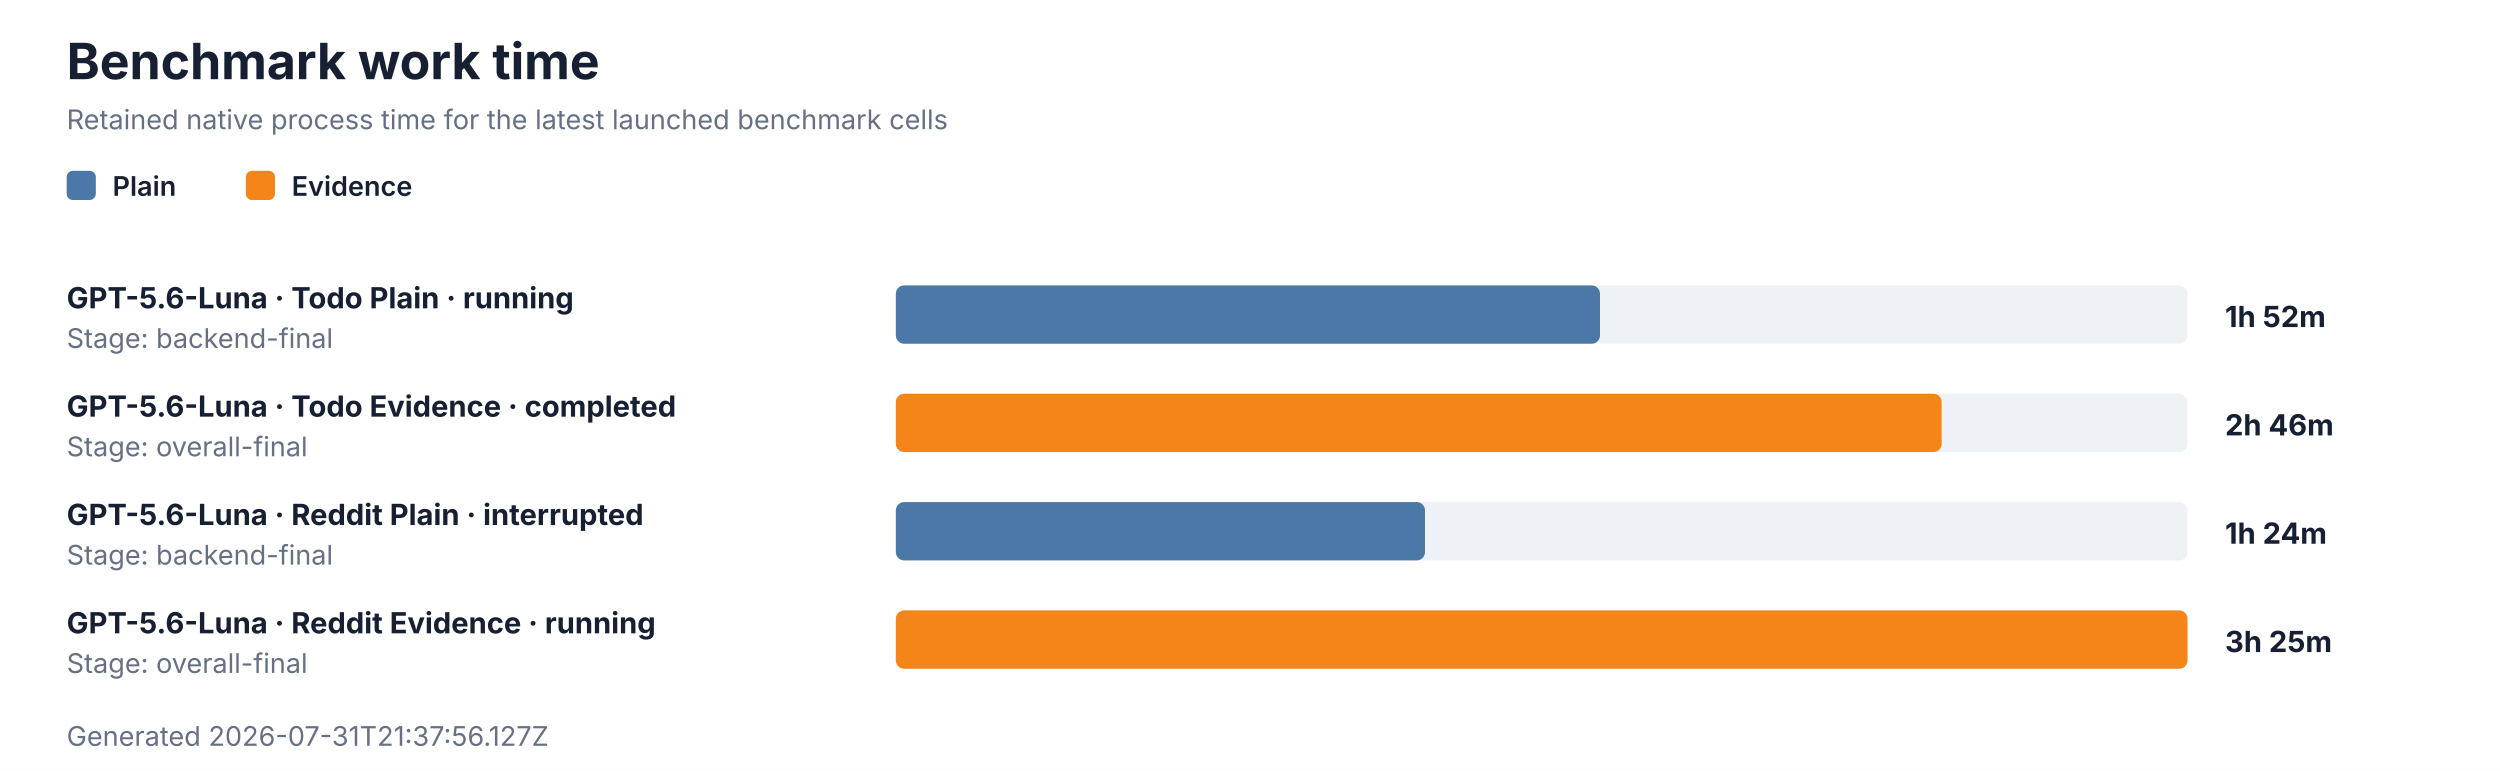
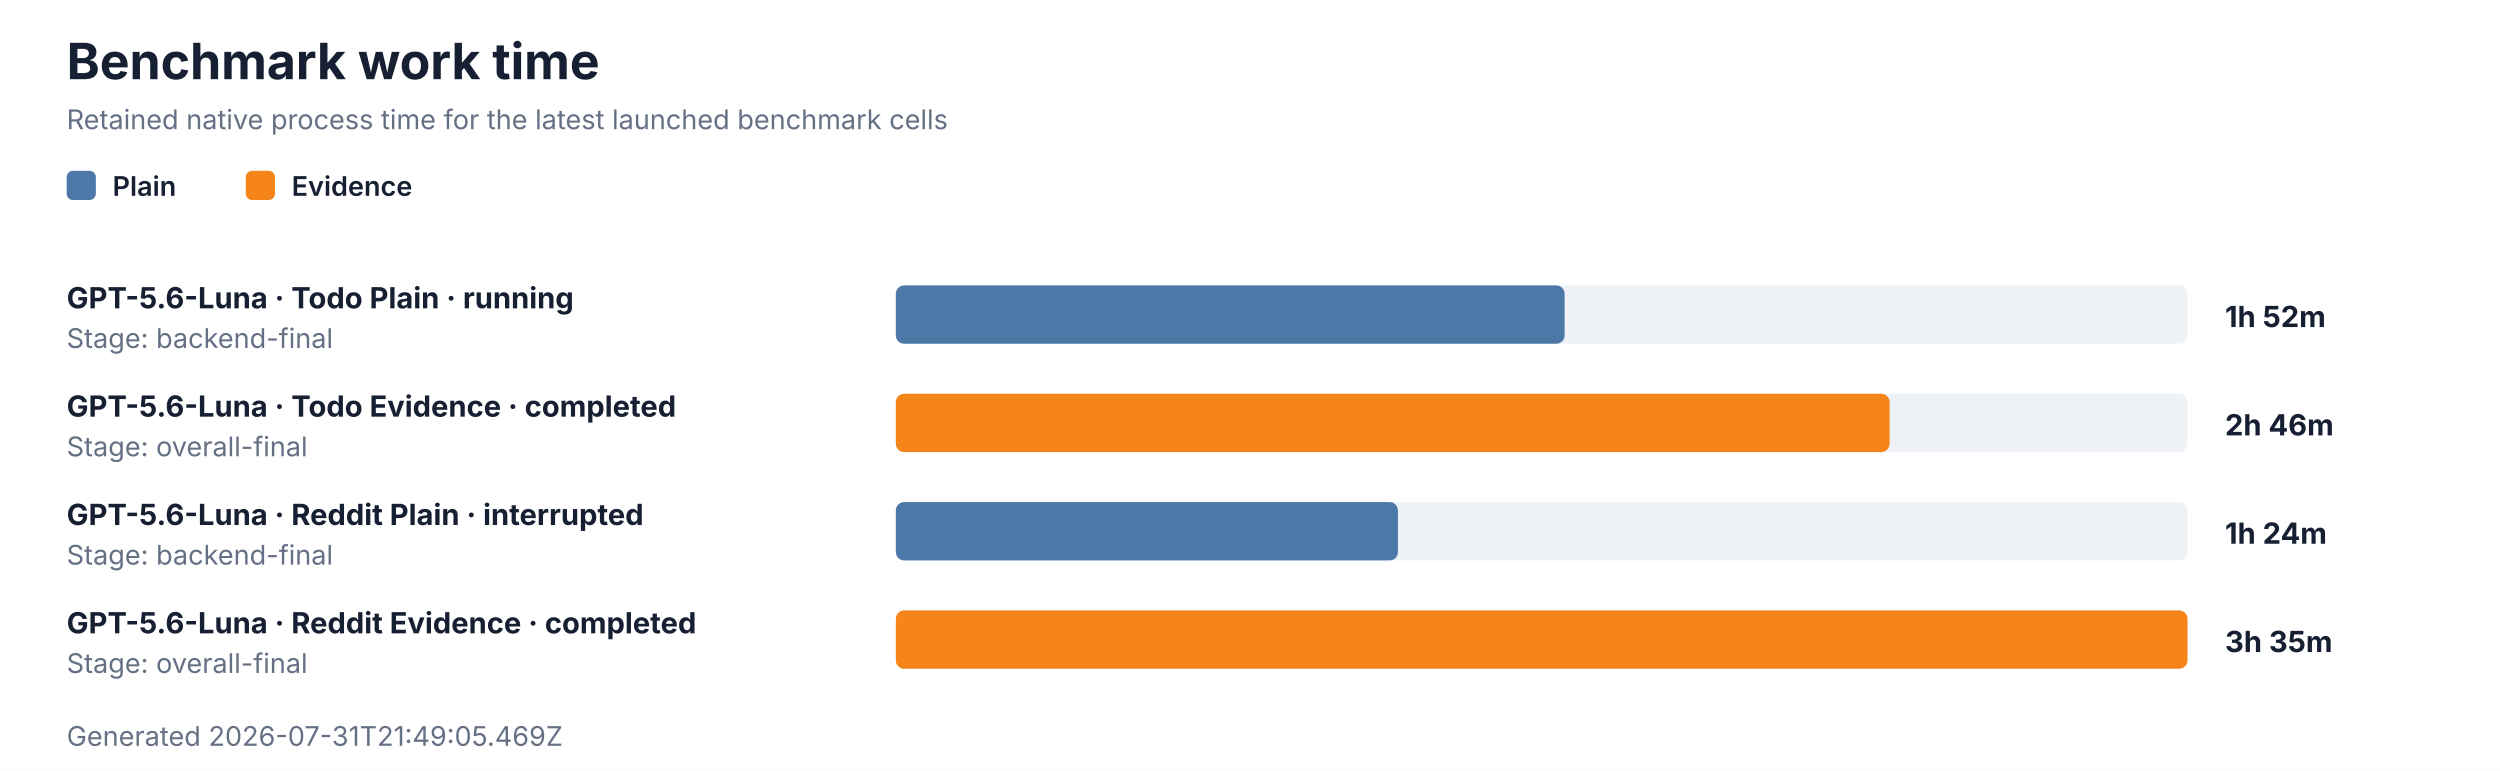
<svg xmlns="http://www.w3.org/2000/svg" role="img" aria-labelledby="title description" viewBox="0 0 1200 370" width="1200" height="370">
  <style>
  text { font-family: Inter, ui-sans-serif, system-ui, -apple-system, BlinkMacSystemFont, 'Segoe UI', sans-serif; fill: #172033; }
  .title { font-size: 24px; font-weight: 700; }
  .subtitle, .stage, .generated { font-size: 13px; fill: #667085; }
  .label { font-size: 14px; font-weight: 650; }
  .value { font-size: 14px; font-weight: 700; }
  .legend { font-size: 13px; font-weight: 600; }
  .empty { font-size: 15px; fill: #667085; }
  .track { fill: #eef1f6; }
</style>
  <rect width="1200" height="370" fill="#ffffff" />
  <text x="32" y="38" class="title">Benchmark work time</text>
  <text x="32" y="62" class="subtitle">Retained native process time for the latest launched benchmark cells</text>
  <rect x="32" y="82" width="14" height="14" rx="3" fill="#4c78a8" />
  <text x="54" y="94" class="legend">Plain</text>
  <rect x="118" y="82" width="14" height="14" rx="3" fill="#f58518" />
  <text x="140" y="94" class="legend">Evidence</text>
  <text x="32" y="148" class="label">GPT-5.6-Luna · Todo Plain · running</text>
  <text x="32" y="167" class="stage">Stage: backend-final</text>
  <rect x="430" y="137" width="620" height="28" rx="4" class="track" />
-   <rect x="430" y="137" width="338" height="28" rx="4" fill="#4c78a8" />
+   <rect x="430" y="137" width="321" height="28" rx="4" fill="#4c78a8" />
  <text x="1068" y="157" class="value">1h 52m</text>
  <text x="32" y="200" class="label">GPT-5.6-Luna · Todo Evidence · completed</text>
  <text x="32" y="219" class="stage">Stage: overall-final</text>
  <rect x="430" y="189" width="620" height="28" rx="4" class="track" />
-   <rect x="430" y="189" width="502" height="28" rx="4" fill="#f58518" />
+   <rect x="430" y="189" width="477" height="28" rx="4" fill="#f58518" />
  <text x="1068" y="209" class="value">2h 46m</text>
  <text x="32" y="252" class="label">GPT-5.6-Luna · Reddit Plain · interrupted</text>
  <text x="32" y="271" class="stage">Stage: backend-final</text>
  <rect x="430" y="241" width="620" height="28" rx="4" class="track" />
-   <rect x="430" y="241" width="254" height="28" rx="4" fill="#4c78a8" />
+   <rect x="430" y="241" width="241" height="28" rx="4" fill="#4c78a8" />
  <text x="1068" y="261" class="value">1h 24m</text>
-   <text x="32" y="304" class="label">GPT-5.6-Luna · Reddit Evidence · running</text>
+   <text x="32" y="304" class="label">GPT-5.6-Luna · Reddit Evidence · completed</text>
  <text x="32" y="323" class="stage">Stage: overall-final</text>
  <rect x="430" y="293" width="620" height="28" rx="4" class="track" />
  <rect x="430" y="293" width="620" height="28" rx="4" fill="#f58518" />
-   <text x="1068" y="313" class="value">3h 25m</text>
-   <text x="32" y="358" class="generated">Generated 2026-07-31T21:37:56.127Z</text>
+   <text x="1068" y="313" class="value">3h 35m</text>
+   <text x="32" y="358" class="generated">Generated 2026-07-31T21:49:05.469Z</text>
</svg>
